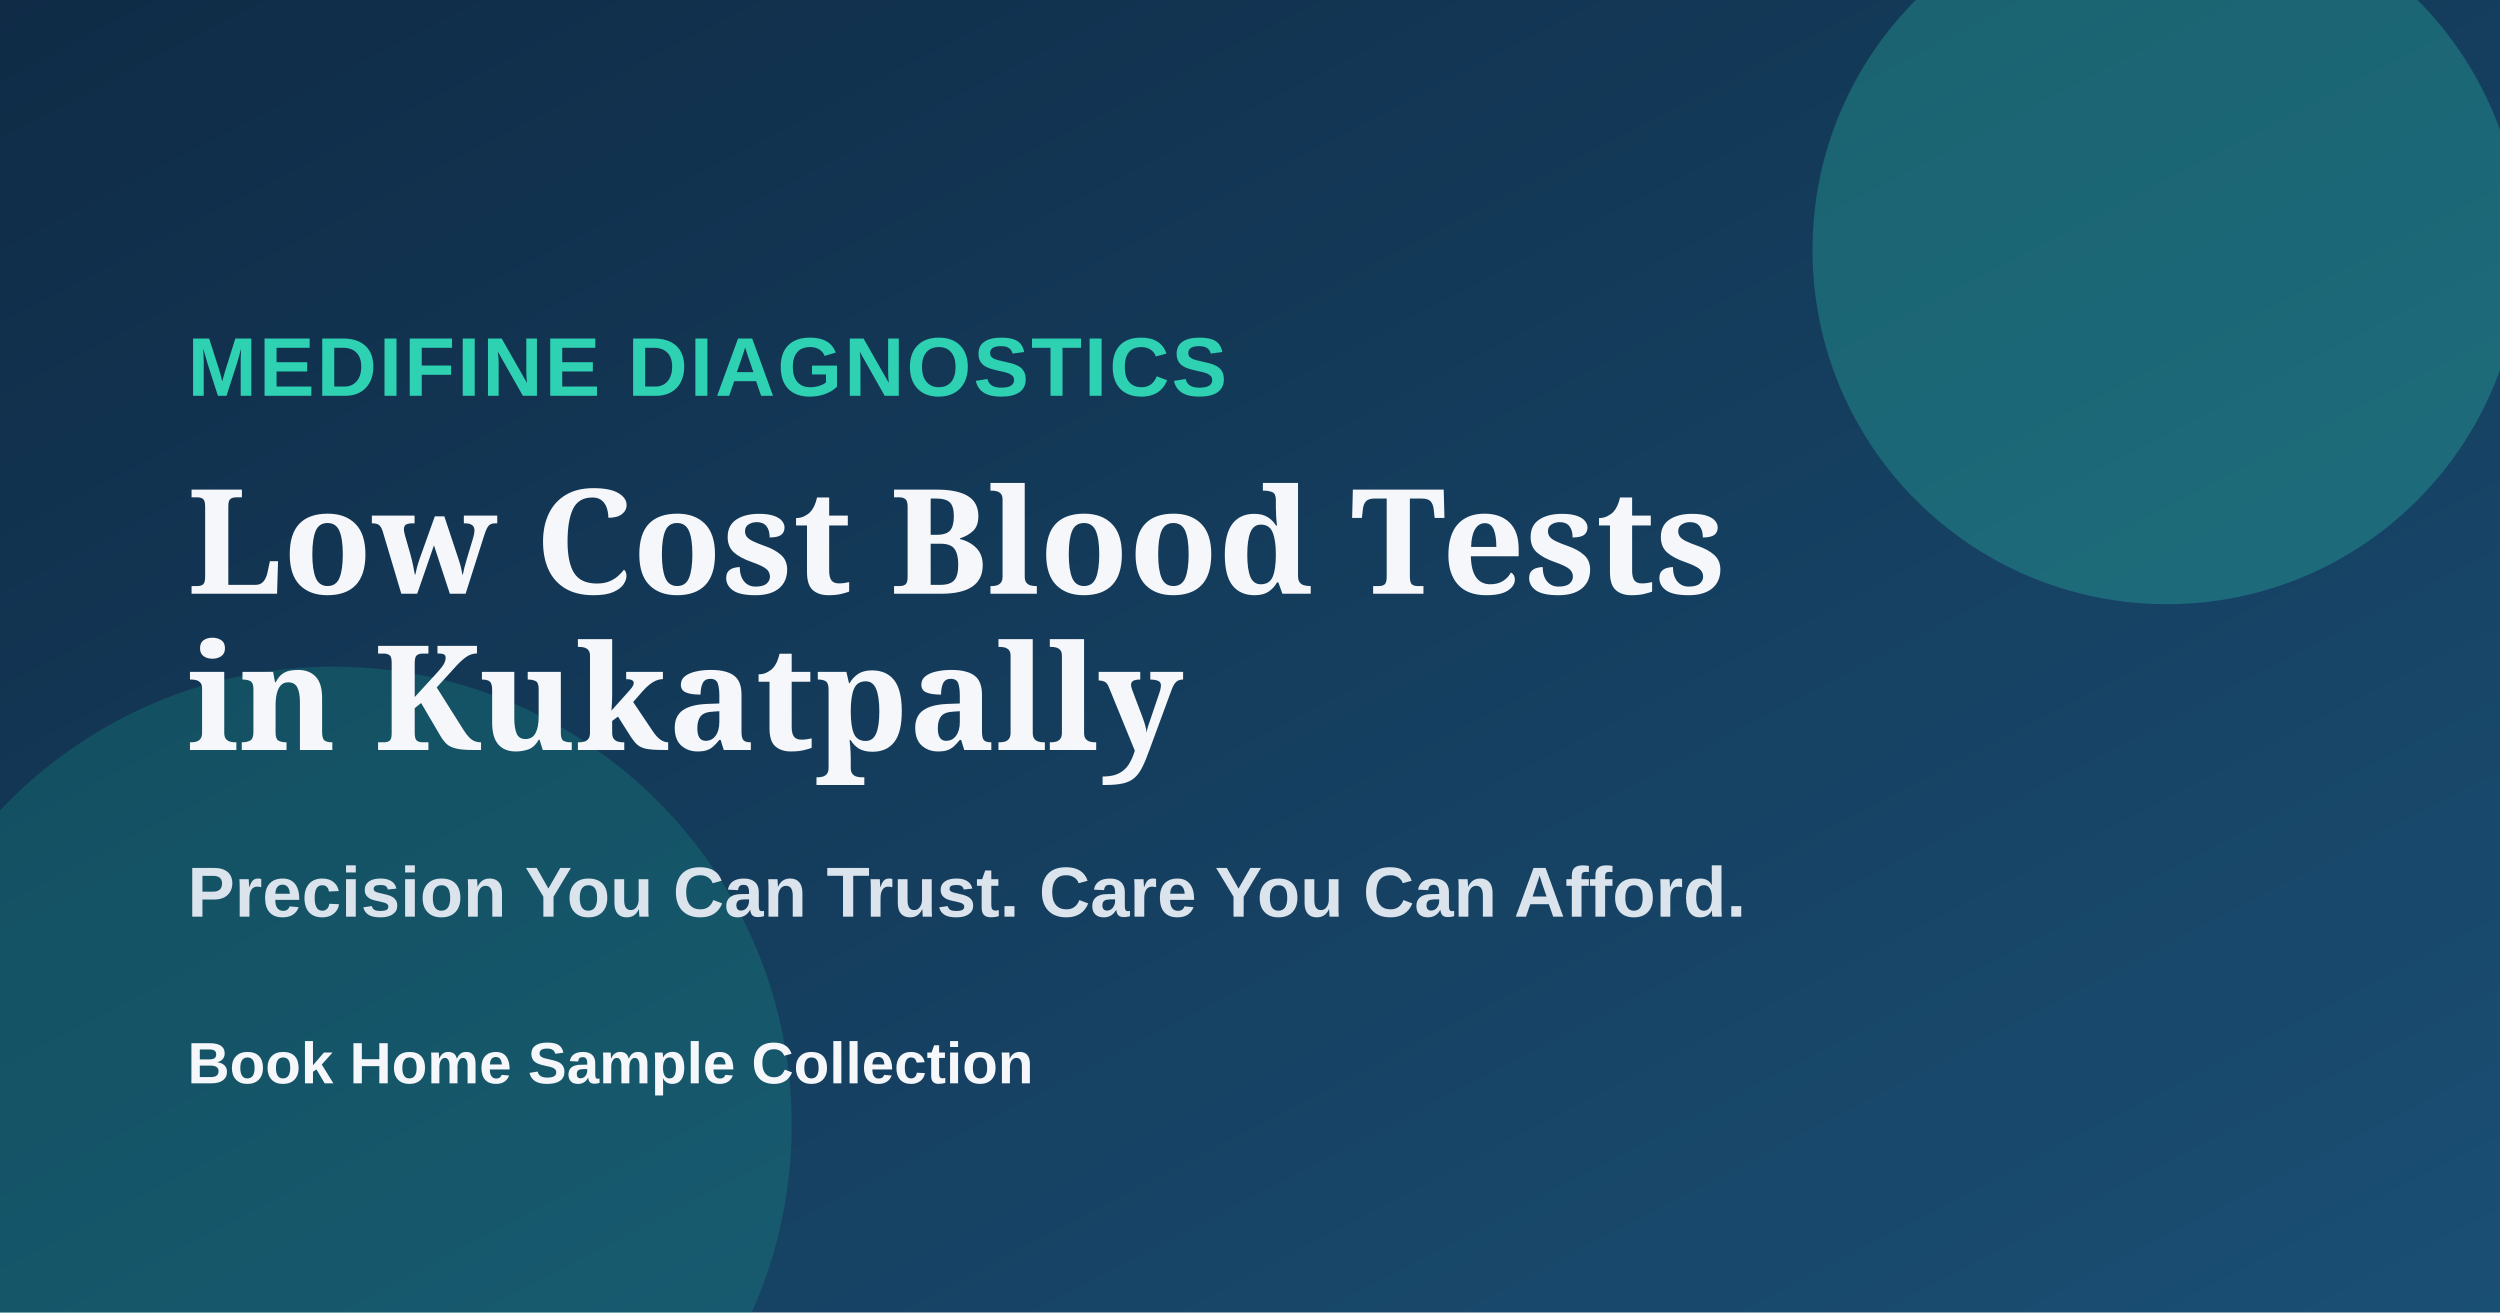
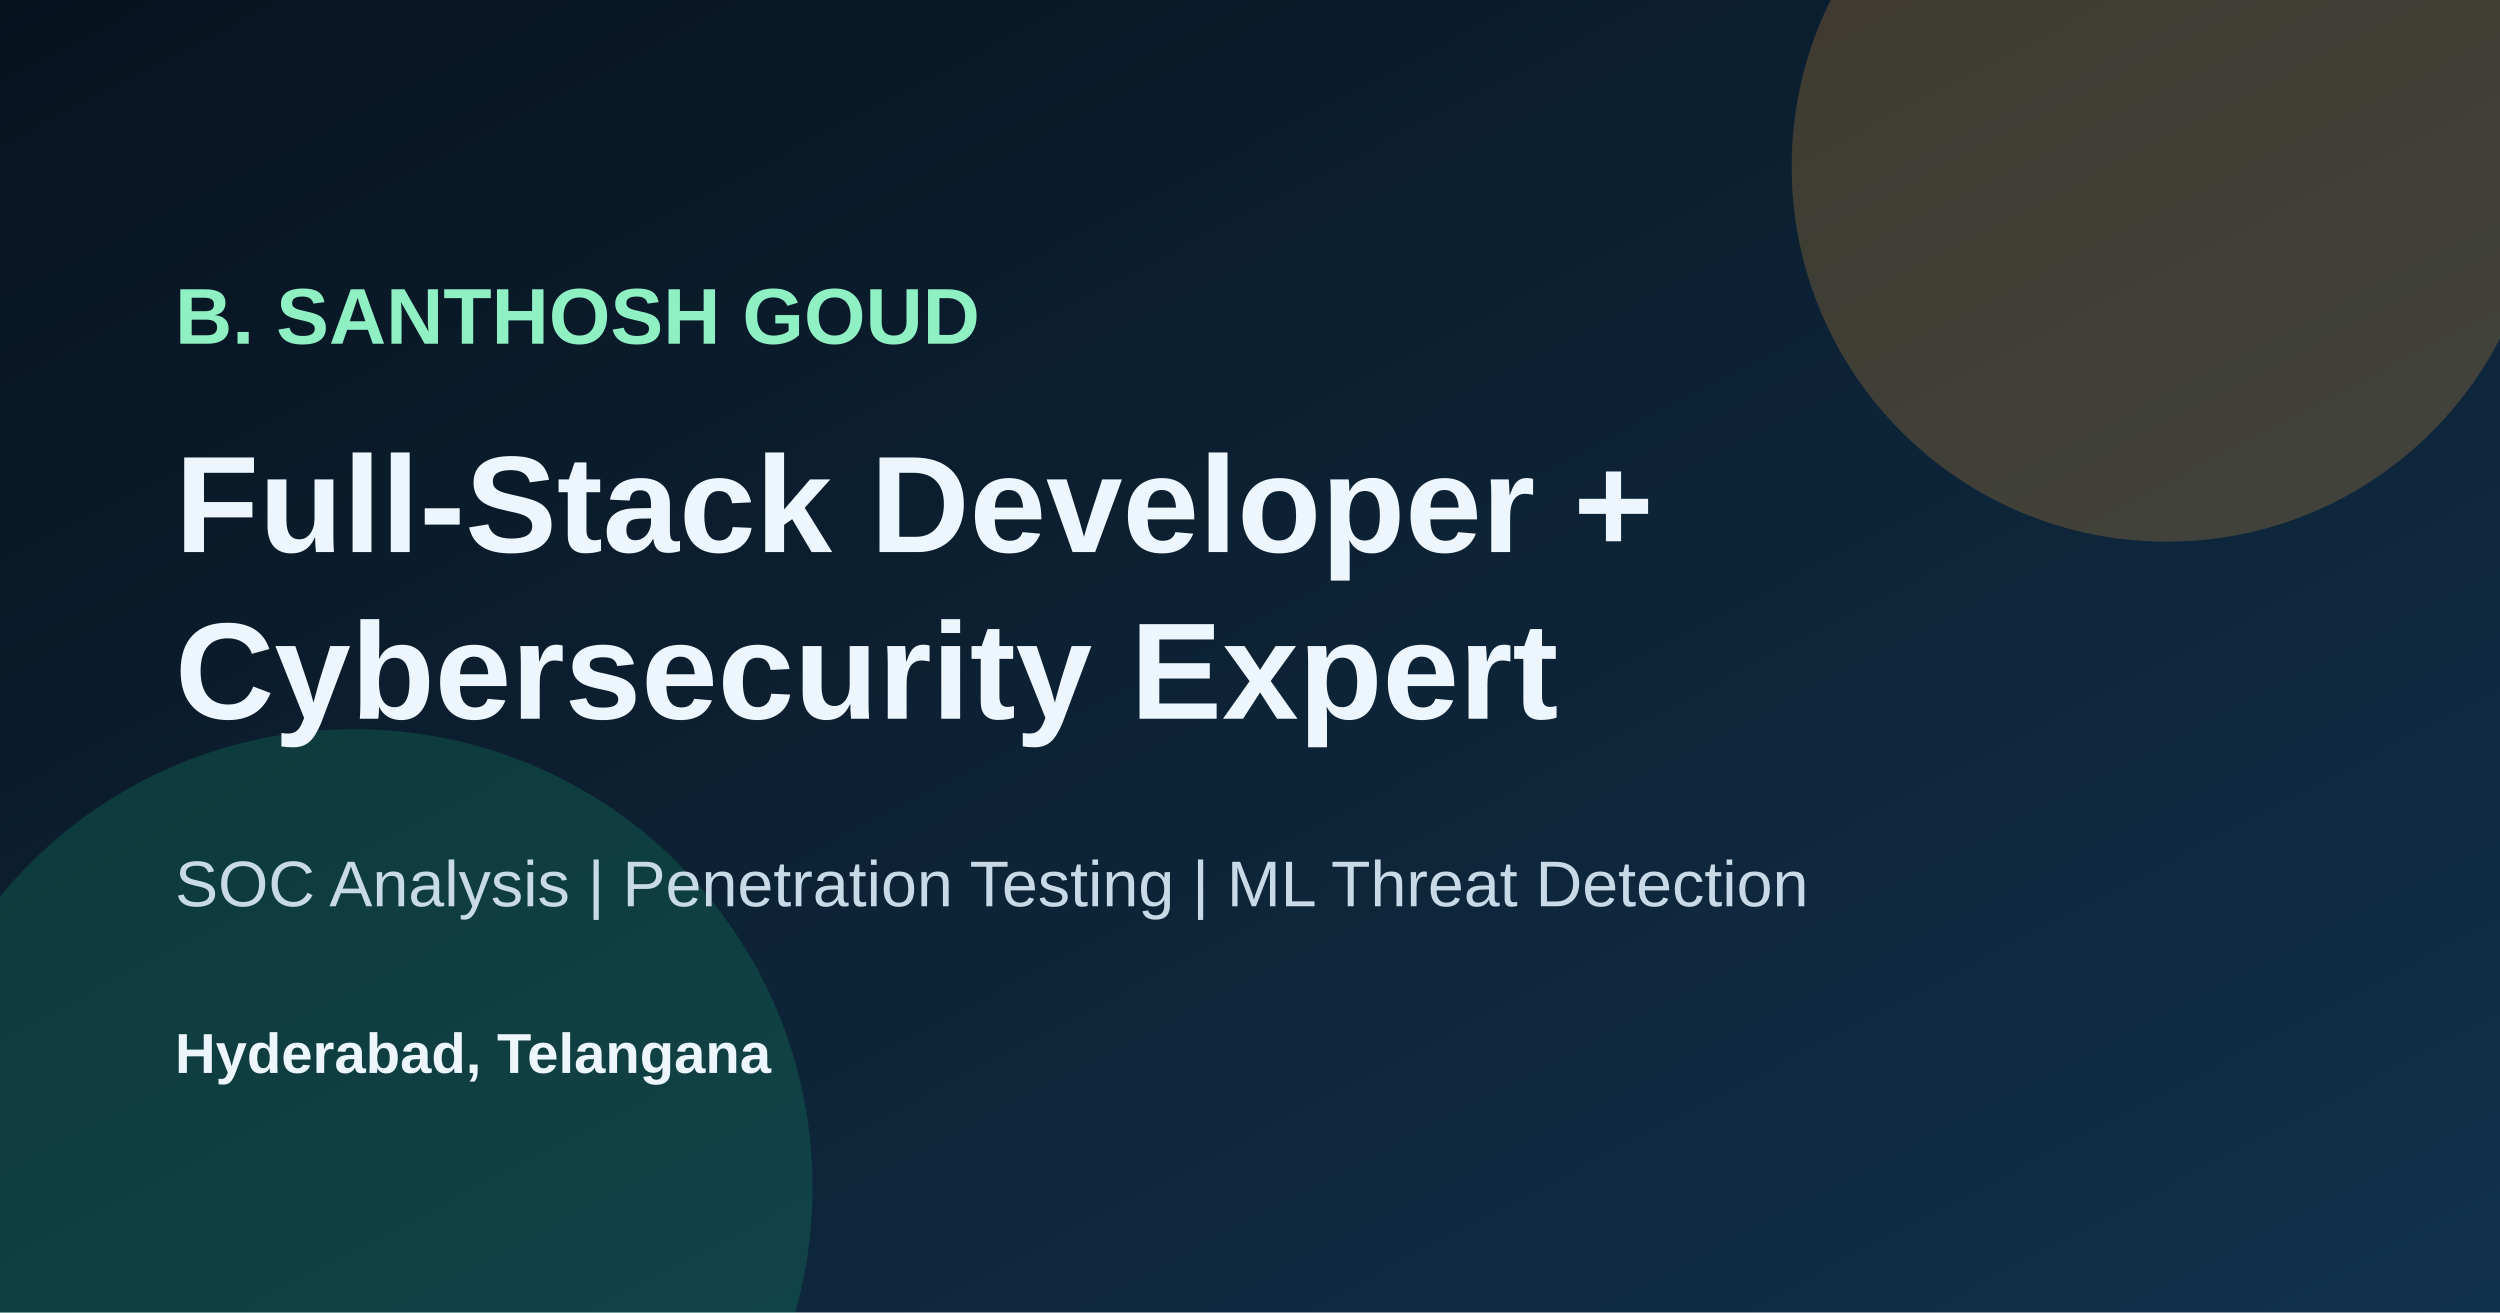
<svg xmlns="http://www.w3.org/2000/svg" width="1200" height="630" viewBox="0 0 1200 630" role="img" aria-labelledby="title desc">
  <defs>
    <linearGradient id="bg" x1="0" y1="0" x2="1" y2="1">
-       <stop offset="0%" stop-color="#0f2b46" />
-       <stop offset="100%" stop-color="#1a4f74" />
+       <stop offset="0%" stop-color="#07131f" />
+       <stop offset="100%" stop-color="#12314b" />
    </linearGradient>
  </defs>
  <rect width="1200" height="630" fill="url(#bg)" />
-   <circle cx="1040" cy="120" r="170" fill="#2ed1b2" opacity="0.28" />
-   <circle cx="160" cy="540" r="220" fill="#19b99a" opacity="0.2" />
-   <text x="90" y="190" fill="#2ed1b2" font-family="Manrope, Arial, sans-serif" font-size="40" font-weight="800" letter-spacing="1">MEDIFINE DIAGNOSTICS</text>
-   <text x="90" y="285" fill="#f5f7fa" font-family="Fraunces, Georgia, serif" font-size="70" font-weight="700">Low Cost Blood Tests</text>
-   <text x="90" y="360" fill="#f5f7fa" font-family="Fraunces, Georgia, serif" font-size="70" font-weight="700">in Kukatpally</text>
-   <text x="90" y="440" fill="#dbe4ec" font-family="Manrope, Arial, sans-serif" font-size="34" font-weight="600">Precision You Can Trust. Care You Can Afford.</text>
-   <text x="90" y="520" fill="#f5f7fa" font-family="Manrope, Arial, sans-serif" font-size="28" font-weight="700">Book Home Sample Collection</text>
+   <circle cx="1040" cy="80" r="180" fill="#f8a23b" opacity="0.22" />
+   <circle cx="170" cy="570" r="220" fill="#19c37d" opacity="0.18" />
+   <text x="84" y="165" fill="#8ff0c4" font-family="Space Grotesk, Arial, sans-serif" font-size="38" font-weight="700">B. SANTHOSH GOUD</text>
+   <text x="84" y="265" fill="#edf6fd" font-family="Space Grotesk, Arial, sans-serif" font-size="66" font-weight="700">Full-Stack Developer +</text>
+   <text x="84" y="345" fill="#edf6fd" font-family="Space Grotesk, Arial, sans-serif" font-size="66" font-weight="700">Cybersecurity Expert</text>
+   <text x="84" y="435" fill="#c8dae8" font-family="IBM Plex Sans, Arial, sans-serif" font-size="31" font-weight="500">SOC Analysis | Penetration Testing | ML Threat Detection</text>
+   <text x="84" y="515" fill="#edf6fd" font-family="IBM Plex Sans, Arial, sans-serif" font-size="27" font-weight="600">Hyderabad, Telangana</text>
</svg>
